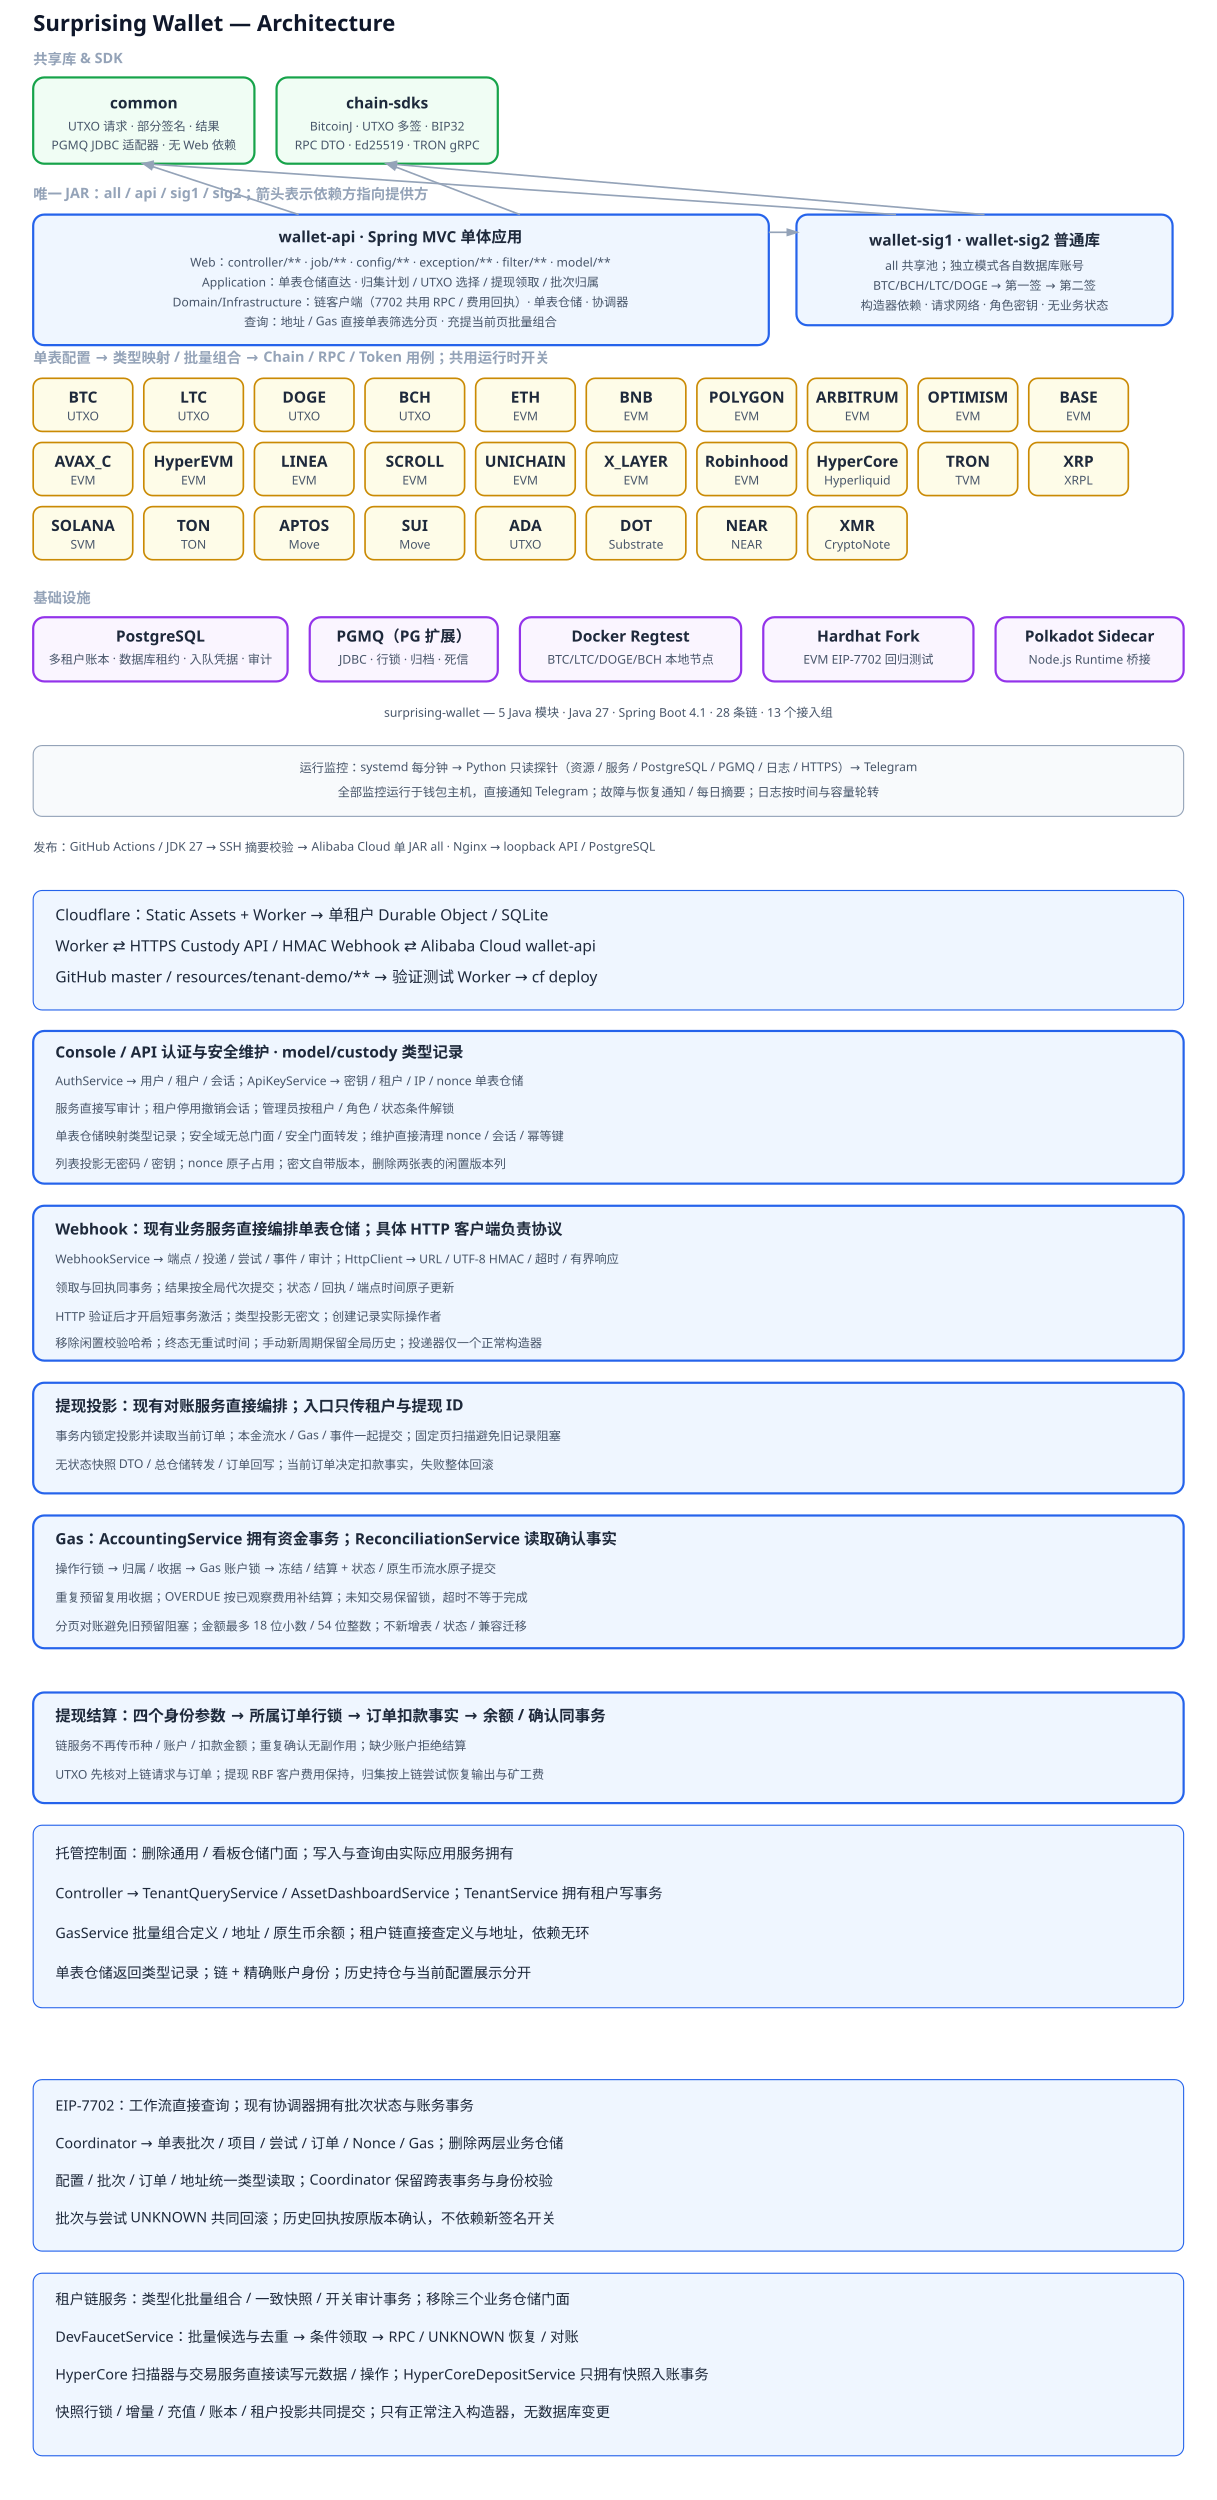
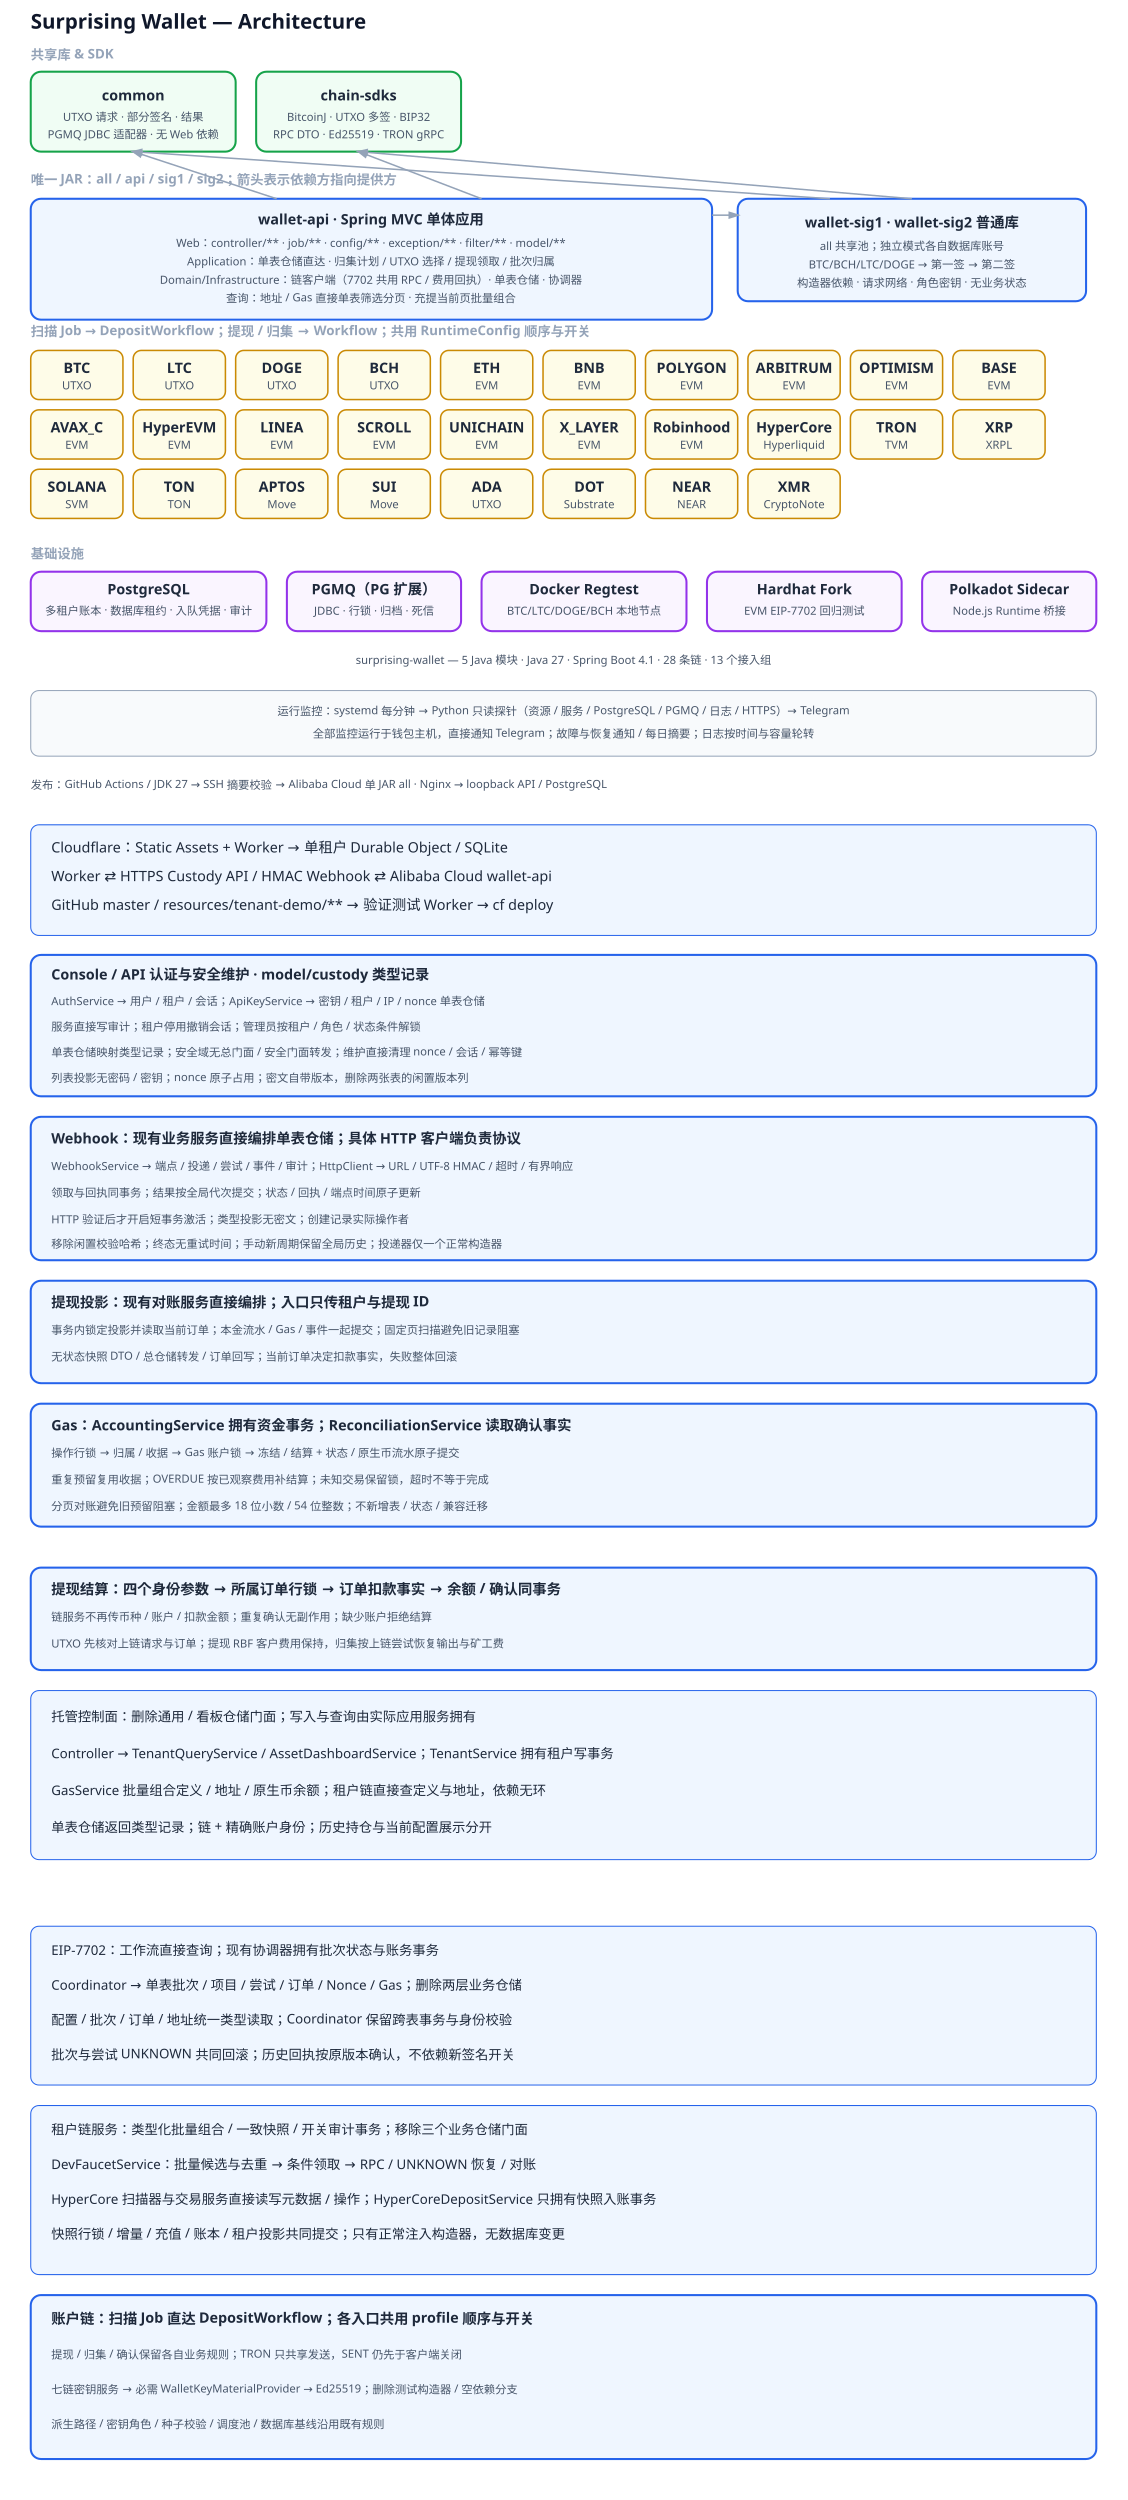
- <svg xmlns="http://www.w3.org/2000/svg" width="1100" height="2260" viewBox="0 0 1100 2260">
+ <svg xmlns="http://www.w3.org/2000/svg" width="1100" height="2440" viewBox="0 0 1100 2440">
  <style>
    .svc   { fill: #eff6ff; stroke: #2563eb; stroke-width: 2; rx: 10; }
    .lib   { fill: #f0fdf4; stroke: #16a34a; stroke-width: 2; rx: 10; }
    .chain { fill: #fefce8; stroke: #ca8a04; stroke-width: 1.5; rx: 8; }
    .infra { fill: #faf5ff; stroke: #9333ea; stroke-width: 2; rx: 10; }
    .label { font: 14px sans-serif; font-weight: 700; fill: #1e293b; }
    .desc  { font: 11px sans-serif; fill: #475569; }
    .title { font: 20px sans-serif; font-weight: 700; fill: #0f172a; }
    .sep   { font: 13px sans-serif; font-weight: 600; fill: #94a3b8; }
    .arrow { stroke: #94a3b8; stroke-width: 1.5; marker-end: url(#arr); }
  </style>
  <defs>
    <marker id="arr" markerWidth="8" markerHeight="8" refX="6" refY="2.5" orient="auto" markerUnits="strokeWidth">
      <path d="M0,0 L0,5 L8,2.5 z" fill="#94a3b8" />
    </marker>
  </defs>
  <text x="30" y="28" class="title">Surprising Wallet —  Architecture</text>
  <text x="30" y="58" class="sep"> 共享库 &amp; SDK</text>
  <rect x="30" y="70" width="200" height="78" class="lib" />
  <text x="130" y="98" text-anchor="middle" class="label">common</text>
  <text x="130" y="118" text-anchor="middle" class="desc">UTXO 请求 · 部分签名 · 结果</text>
  <text x="130" y="135" text-anchor="middle" class="desc">PGMQ JDBC 适配器 · 无 Web 依赖</text>
  <rect x="250" y="70" width="200" height="78" class="lib" />
  <text x="350" y="98" text-anchor="middle" class="label">chain-sdks</text>
  <text x="350" y="118" text-anchor="middle" class="desc">BitcoinJ · UTXO 多签 · BIP32</text>
  <text x="350" y="135" text-anchor="middle" class="desc">RPC DTO · Ed25519 · TRON gRPC</text>
  <text x="30" y="180" class="sep"> 唯一 JAR：all / api / sig1 / sig2；箭头表示依赖方指向提供方</text>
  <rect x="30" y="194" width="665" height="118" class="svc" />
  <text x="362" y="219" text-anchor="middle" class="label">wallet-api · Spring MVC 单体应用</text>
  <text x="362" y="241" text-anchor="middle" class="desc">Web：controller/** · job/** · config/** · exception/** · filter/** · model/**</text>
  <text x="362" y="259" text-anchor="middle" class="desc">Application：单表仓储直达 · 归集计划 / UTXO 选择 / 提现领取 / 批次归属</text>
  <text x="362" y="277" text-anchor="middle" class="desc">Domain/Infrastructure：链客户端（7702 共用 RPC / 费用回执）· 单表仓储 · 协调器</text>
  <text x="362" y="295" text-anchor="middle" class="desc">查询：地址 / Gas 直接单表筛选分页 · 充提当前页批量组合</text>
  <rect x="720" y="194" width="340" height="100" class="svc" />
  <text x="890" y="222" text-anchor="middle" class="label">wallet-sig1 · wallet-sig2 普通库</text>
  <text x="890" y="244" text-anchor="middle" class="desc">all 共享池；独立模式各自数据库账号</text>
  <text x="890" y="262" text-anchor="middle" class="desc">BTC/BCH/LTC/DOGE → 第一签 → 第二签</text>
  <text x="890" y="280" text-anchor="middle" class="desc">构造器依赖 · 请求网络 · 角色密钥 · 无业务状态</text>
  <line x1="695" y1="210" x2="720" y2="210" class="arrow" />
  <line x1="270" y1="194" x2="130" y2="148" class="arrow" />
  <line x1="470" y1="194" x2="350" y2="148" class="arrow" />
  <line x1="810" y1="194" x2="130" y2="148" class="arrow" />
  <line x1="890" y1="194" x2="350" y2="148" class="arrow" />
-   <text x="30" y="328" class="sep"> 单表配置 → 类型映射 / 批量组合 → Chain / RPC / Token 用例；共用运行时开关</text>
+   <text x="30" y="328" class="sep"> 扫描 Job → DepositWorkflow；提现 / 归集 → Workflow；共用 RuntimeConfig 顺序与开关</text>
  <rect x="30" y="342" width="90" height="48" class="chain" />
  <text x="75" y="364" text-anchor="middle" class="label">BTC</text>
  <text x="75" y="380" text-anchor="middle" class="desc">UTXO</text>
  <rect x="130" y="342" width="90" height="48" class="chain" />
  <text x="175" y="364" text-anchor="middle" class="label">LTC</text>
  <text x="175" y="380" text-anchor="middle" class="desc">UTXO</text>
  <rect x="230" y="342" width="90" height="48" class="chain" />
  <text x="275" y="364" text-anchor="middle" class="label">DOGE</text>
  <text x="275" y="380" text-anchor="middle" class="desc">UTXO</text>
  <rect x="330" y="342" width="90" height="48" class="chain" />
  <text x="375" y="364" text-anchor="middle" class="label">BCH</text>
  <text x="375" y="380" text-anchor="middle" class="desc">UTXO</text>
  <rect x="430" y="342" width="90" height="48" class="chain" />
  <text x="475" y="364" text-anchor="middle" class="label">ETH</text>
  <text x="475" y="380" text-anchor="middle" class="desc">EVM</text>
  <rect x="530" y="342" width="90" height="48" class="chain" />
  <text x="575" y="364" text-anchor="middle" class="label">BNB</text>
  <text x="575" y="380" text-anchor="middle" class="desc">EVM</text>
  <rect x="630" y="342" width="90" height="48" class="chain" />
  <text x="675" y="364" text-anchor="middle" class="label">POLYGON</text>
  <text x="675" y="380" text-anchor="middle" class="desc">EVM</text>
  <rect x="730" y="342" width="90" height="48" class="chain" />
  <text x="775" y="364" text-anchor="middle" class="label">ARBITRUM</text>
  <text x="775" y="380" text-anchor="middle" class="desc">EVM</text>
  <rect x="830" y="342" width="90" height="48" class="chain" />
  <text x="875" y="364" text-anchor="middle" class="label">OPTIMISM</text>
  <text x="875" y="380" text-anchor="middle" class="desc">EVM</text>
  <rect x="930" y="342" width="90" height="48" class="chain" />
  <text x="975" y="364" text-anchor="middle" class="label">BASE</text>
  <text x="975" y="380" text-anchor="middle" class="desc">EVM</text>
  <rect x="30" y="400" width="90" height="48" class="chain" />
  <text x="75" y="422" text-anchor="middle" class="label">AVAX_C</text>
  <text x="75" y="438" text-anchor="middle" class="desc">EVM</text>
  <rect x="130" y="400" width="90" height="48" class="chain" />
  <text x="175" y="422" text-anchor="middle" class="label">HyperEVM</text>
  <text x="175" y="438" text-anchor="middle" class="desc">EVM</text>
  <rect x="230" y="400" width="90" height="48" class="chain" />
  <text x="275" y="422" text-anchor="middle" class="label">LINEA</text>
  <text x="275" y="438" text-anchor="middle" class="desc">EVM</text>
  <rect x="330" y="400" width="90" height="48" class="chain" />
  <text x="375" y="422" text-anchor="middle" class="label">SCROLL</text>
  <text x="375" y="438" text-anchor="middle" class="desc">EVM</text>
  <rect x="430" y="400" width="90" height="48" class="chain" />
  <text x="475" y="422" text-anchor="middle" class="label">UNICHAIN</text>
  <text x="475" y="438" text-anchor="middle" class="desc">EVM</text>
  <rect x="530" y="400" width="90" height="48" class="chain" />
  <text x="575" y="422" text-anchor="middle" class="label">X_LAYER</text>
  <text x="575" y="438" text-anchor="middle" class="desc">EVM</text>
  <rect x="630" y="400" width="90" height="48" class="chain" />
  <text x="675" y="422" text-anchor="middle" class="label">Robinhood</text>
  <text x="675" y="438" text-anchor="middle" class="desc">EVM</text>
  <rect x="730" y="400" width="90" height="48" class="chain" />
  <text x="775" y="422" text-anchor="middle" class="label">HyperCore</text>
  <text x="775" y="438" text-anchor="middle" class="desc">Hyperliquid</text>
  <rect x="830" y="400" width="90" height="48" class="chain" />
  <text x="875" y="422" text-anchor="middle" class="label">TRON</text>
  <text x="875" y="438" text-anchor="middle" class="desc">TVM</text>
  <rect x="930" y="400" width="90" height="48" class="chain" />
  <text x="975" y="422" text-anchor="middle" class="label">XRP</text>
  <text x="975" y="438" text-anchor="middle" class="desc">XRPL</text>
  <rect x="30" y="458" width="90" height="48" class="chain" />
  <text x="75" y="480" text-anchor="middle" class="label">SOLANA</text>
  <text x="75" y="496" text-anchor="middle" class="desc">SVM</text>
  <rect x="130" y="458" width="90" height="48" class="chain" />
  <text x="175" y="480" text-anchor="middle" class="label">TON</text>
  <text x="175" y="496" text-anchor="middle" class="desc">TON</text>
  <rect x="230" y="458" width="90" height="48" class="chain" />
  <text x="275" y="480" text-anchor="middle" class="label">APTOS</text>
  <text x="275" y="496" text-anchor="middle" class="desc">Move</text>
  <rect x="330" y="458" width="90" height="48" class="chain" />
  <text x="375" y="480" text-anchor="middle" class="label">SUI</text>
  <text x="375" y="496" text-anchor="middle" class="desc">Move</text>
  <rect x="430" y="458" width="90" height="48" class="chain" />
  <text x="475" y="480" text-anchor="middle" class="label">ADA</text>
  <text x="475" y="496" text-anchor="middle" class="desc">UTXO</text>
  <rect x="530" y="458" width="90" height="48" class="chain" />
  <text x="575" y="480" text-anchor="middle" class="label">DOT</text>
  <text x="575" y="496" text-anchor="middle" class="desc">Substrate</text>
  <rect x="630" y="458" width="90" height="48" class="chain" />
  <text x="675" y="480" text-anchor="middle" class="label">NEAR</text>
  <text x="675" y="496" text-anchor="middle" class="desc">NEAR</text>
  <rect x="730" y="458" width="90" height="48" class="chain" />
  <text x="775" y="480" text-anchor="middle" class="label">XMR</text>
  <text x="775" y="496" text-anchor="middle" class="desc">CryptoNote</text>
  <text x="30" y="545" class="sep"> 基础设施</text>
  <rect x="30" y="558" width="230" height="58" class="infra" />
  <text x="145" y="580" text-anchor="middle" class="label">PostgreSQL</text>
  <text x="145" y="600" text-anchor="middle" class="desc">多租户账本 · 数据库租约 · 入队凭据 · 审计</text>
  <rect x="280" y="558" width="170" height="58" class="infra" />
  <text x="365" y="580" text-anchor="middle" class="label">PGMQ（PG 扩展）</text>
  <text x="365" y="600" text-anchor="middle" class="desc">JDBC · 行锁 · 归档 · 死信</text>
  <rect x="470" y="558" width="200" height="58" class="infra" />
  <text x="570" y="580" text-anchor="middle" class="label">Docker Regtest</text>
  <text x="570" y="600" text-anchor="middle" class="desc">BTC/LTC/DOGE/BCH 本地节点</text>
  <rect x="690" y="558" width="190" height="58" class="infra" />
  <text x="785" y="580" text-anchor="middle" class="label">Hardhat Fork</text>
  <text x="785" y="600" text-anchor="middle" class="desc">EVM EIP-7702 回归测试</text>
  <rect x="900" y="558" width="170" height="58" class="infra" />
  <text x="985" y="580" text-anchor="middle" class="label">Polkadot Sidecar</text>
  <text x="985" y="600" text-anchor="middle" class="desc">Node.js Runtime 桥接</text>
  <text x="550" y="648" text-anchor="middle" class="desc" fill="#94a3b8" font-size="11">surprising-wallet — 5 Java 模块 · Java 27 · Spring Boot 4.1 · 28 条链 · 13 个接入组</text>
  <text x="30" y="770" class="desc">发布：GitHub Actions / JDK 27 → SSH 摘要校验 → Alibaba Cloud 单 JAR all · Nginx → loopback API / PostgreSQL</text>
  <rect x="30" y="674" width="1040" height="64" fill="#f8fafc" stroke="#94a3b8" rx="8" />
  <text x="550" y="698" text-anchor="middle" class="desc">运行监控：systemd 每分钟 → Python 只读探针（资源 / 服务 / PostgreSQL / PGMQ / 日志 / HTTPS）→ Telegram</text>
  <text x="550" y="720" text-anchor="middle" class="desc">全部监控运行于钱包主机，直接通知 Telegram；故障与恢复通知 / 每日摘要；日志按时间与容量轮转</text>
  <rect x="30" y="805" width="1040" height="108" rx="8" fill="#eff6ff" stroke="#2563eb" />
  <text x="50" y="832" style="font:14px sans-serif;fill:#1e293b">Cloudflare：Static Assets + Worker → 单租户 Durable Object / SQLite</text>
  <text x="50" y="860" style="font:14px sans-serif;fill:#1e293b">Worker ⇄ HTTPS Custody API / HMAC Webhook ⇄ Alibaba Cloud wallet-api</text>
  <text x="50" y="888" style="font:14px sans-serif;fill:#1e293b">GitHub master / resources/tenant-demo/** → 验证测试 Worker → cf deploy</text>
  <rect x="30" y="932" width="1040" height="138" class="svc" />
  <text x="50" y="956" class="label">Console / API 认证与安全维护 · model/custody 类型记录</text>
  <text x="50" y="981" class="desc">AuthService → 用户 / 租户 / 会话；ApiKeyService → 密钥 / 租户 / IP / nonce 单表仓储</text>
  <text x="50" y="1006" class="desc">服务直接写审计；租户停用撤销会话；管理员按租户 / 角色 / 状态条件解锁</text>
  <text x="50" y="1031" class="desc">单表仓储映射类型记录；安全域无总门面 / 安全门面转发；维护直接清理 nonce / 会话 / 幂等键</text>
  <text x="50" y="1056" class="desc">列表投影无密码 / 密钥；nonce 原子占用；密文自带版本，删除两张表的闲置版本列</text>
  <rect x="30" y="1090" width="1040" height="140" class="svc" />
  <text x="50" y="1116" class="label">Webhook：现有业务服务直接编排单表仓储；具体 HTTP 客户端负责协议</text>
  <text x="50" y="1142" class="desc">WebhookService → 端点 / 投递 / 尝试 / 事件 / 审计；HttpClient → URL / UTF-8 HMAC / 超时 / 有界响应</text>
  <text x="50" y="1168" class="desc">领取与回执同事务；结果按全局代次提交；状态 / 回执 / 端点时间原子更新</text>
  <text x="50" y="1194" class="desc">HTTP 验证后才开启短事务激活；类型投影无密文；创建记录实际操作者</text>
  <text x="50" y="1218" class="desc">移除闲置校验哈希；终态无重试时间；手动新周期保留全局历史；投递器仅一个正常构造器</text>
  <rect x="30" y="1250" width="1040" height="100" class="svc" />
  <text x="50" y="1276" class="label">提现投影：现有对账服务直接编排；入口只传租户与提现 ID</text>
  <text x="50" y="1302" class="desc">事务内锁定投影并读取当前订单；本金流水 / Gas / 事件一起提交；固定页扫描避免旧记录阻塞</text>
  <text x="50" y="1328" class="desc">无状态快照 DTO / 总仓储转发 / 订单回写；当前订单决定扣款事实，失败整体回滚</text>
  <rect x="30" y="1370" width="1040" height="120" class="svc" />
  <text x="50" y="1396" class="label">Gas：AccountingService 拥有资金事务；ReconciliationService 读取确认事实</text>
  <text x="50" y="1422" class="desc">操作行锁 → 归属 / 收据 → Gas 账户锁 → 冻结 / 结算 + 状态 / 原生币流水原子提交</text>
  <text x="50" y="1448" class="desc">重复预留复用收据；OVERDUE 按已观察费用补结算；未知交易保留锁，超时不等于完成</text>
  <text x="50" y="1474" class="desc">分页对账避免旧预留阻塞；金额最多 18 位小数 / 54 位整数；不新增表 / 状态 / 兼容迁移</text>
  <rect x="30" y="1530" width="1040" height="100" class="svc" />
  <text x="50" y="1556" class="label">提现结算：四个身份参数 → 所属订单行锁 → 订单扣款事实 → 余额 / 确认同事务</text>
  <text x="50" y="1582" class="desc">链服务不再传币种 / 账户 / 扣款金额；重复确认无副作用；缺少账户拒绝结算</text>
  <text x="50" y="1608" class="desc">UTXO 先核对上链请求与订单；提现 RBF 客户费用保持，归集按上链尝试恢复输出与矿工费</text>
  <rect x="30" y="1650" width="1040" height="165" rx="8" fill="#eff6ff" stroke="#2563eb" />
  <text x="50" y="1680" style="font:13px sans-serif;fill:#1e293b">托管控制面：删除通用 / 看板仓储门面；写入与查询由实际应用服务拥有</text>
  <text x="50" y="1716" style="font:13px sans-serif;fill:#1e293b">Controller → TenantQueryService / AssetDashboardService；TenantService 拥有租户写事务</text>
  <text x="50" y="1752" style="font:13px sans-serif;fill:#1e293b">GasService 批量组合定义 / 地址 / 原生币余额；租户链直接查定义与地址，依赖无环</text>
  <text x="50" y="1788" style="font:13px sans-serif;fill:#1e293b">单表仓储返回类型记录；链 + 精确账户身份；历史持仓与当前配置展示分开</text>
  <rect x="30" y="1880" width="1040" height="155" rx="8" fill="#eff6ff" stroke="#2563eb" />
  <text x="50" y="1908" style="font:13px sans-serif;fill:#1e293b">EIP-7702：工作流直接查询；现有协调器拥有批次状态与账务事务</text>
  <text x="50" y="1942" style="font:13px sans-serif;fill:#1e293b">Coordinator → 单表批次 / 项目 / 尝试 / 订单 / Nonce / Gas；删除两层业务仓储</text>
  <text x="50" y="1976" style="font:13px sans-serif;fill:#1e293b">配置 / 批次 / 订单 / 地址统一类型读取；Coordinator 保留跨表事务与身份校验</text>
  <text x="50" y="2010" style="font:13px sans-serif;fill:#1e293b">批次与尝试 UNKNOWN 共同回滚；历史回执按原版本确认，不依赖新签名开关</text>
  <rect x="30" y="2055" width="1040" height="165" rx="8" fill="#eff6ff" stroke="#2563eb" />
  <text x="50" y="2083" style="font:13px sans-serif;fill:#1e293b">租户链服务：类型化批量组合 / 一致快照 / 开关审计事务；移除三个业务仓储门面</text>
  <text x="50" y="2117" style="font:13px sans-serif;fill:#1e293b">DevFaucetService：批量候选与去重 → 条件领取 → RPC / UNKNOWN 恢复 / 对账</text>
  <text x="50" y="2151" style="font:13px sans-serif;fill:#1e293b">HyperCore 扫描器与交易服务直接读写元数据 / 操作；HyperCoreDepositService 只拥有快照入账事务</text>
  <text x="50" y="2185" style="font:13px sans-serif;fill:#1e293b">快照行锁 / 增量 / 充值 / 账本 / 租户投影共同提交；只有正常注入构造器，无数据库变更</text>
+   <rect x="30" y="2240" width="1040" height="160" class="svc" />
+   <text x="50" y="2268" class="label">账户链：扫描 Job 直达 DepositWorkflow；各入口共用 profile 顺序与开关</text>
+   <text x="50" y="2302" class="desc">提现 / 归集 / 确认保留各自业务规则；TRON 只共享发送，SENT 仍先于客户端关闭</text>
+   <text x="50" y="2336" class="desc">七链密钥服务 → 必需 WalletKeyMaterialProvider → Ed25519；删除测试构造器 / 空依赖分支</text>
+   <text x="50" y="2370" class="desc">派生路径 / 密钥角色 / 种子校验 / 调度池 / 数据库基线沿用既有规则</text>
</svg>
